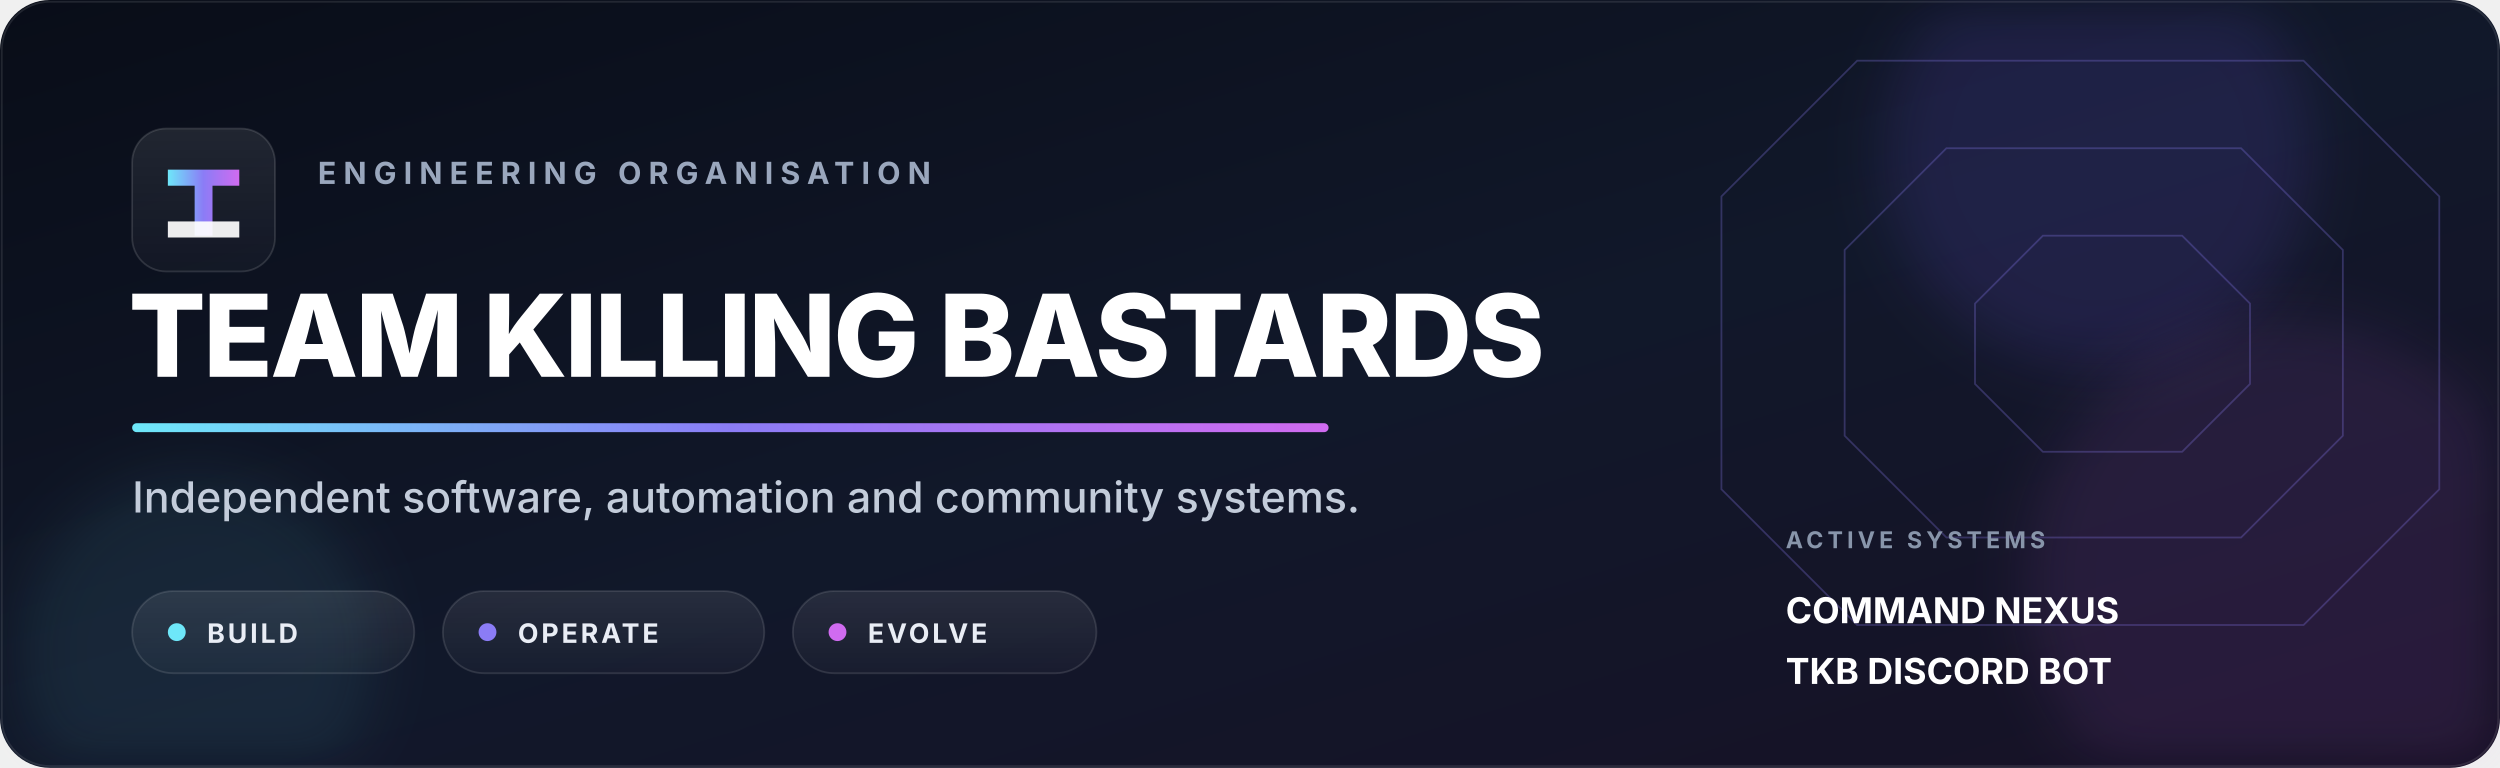
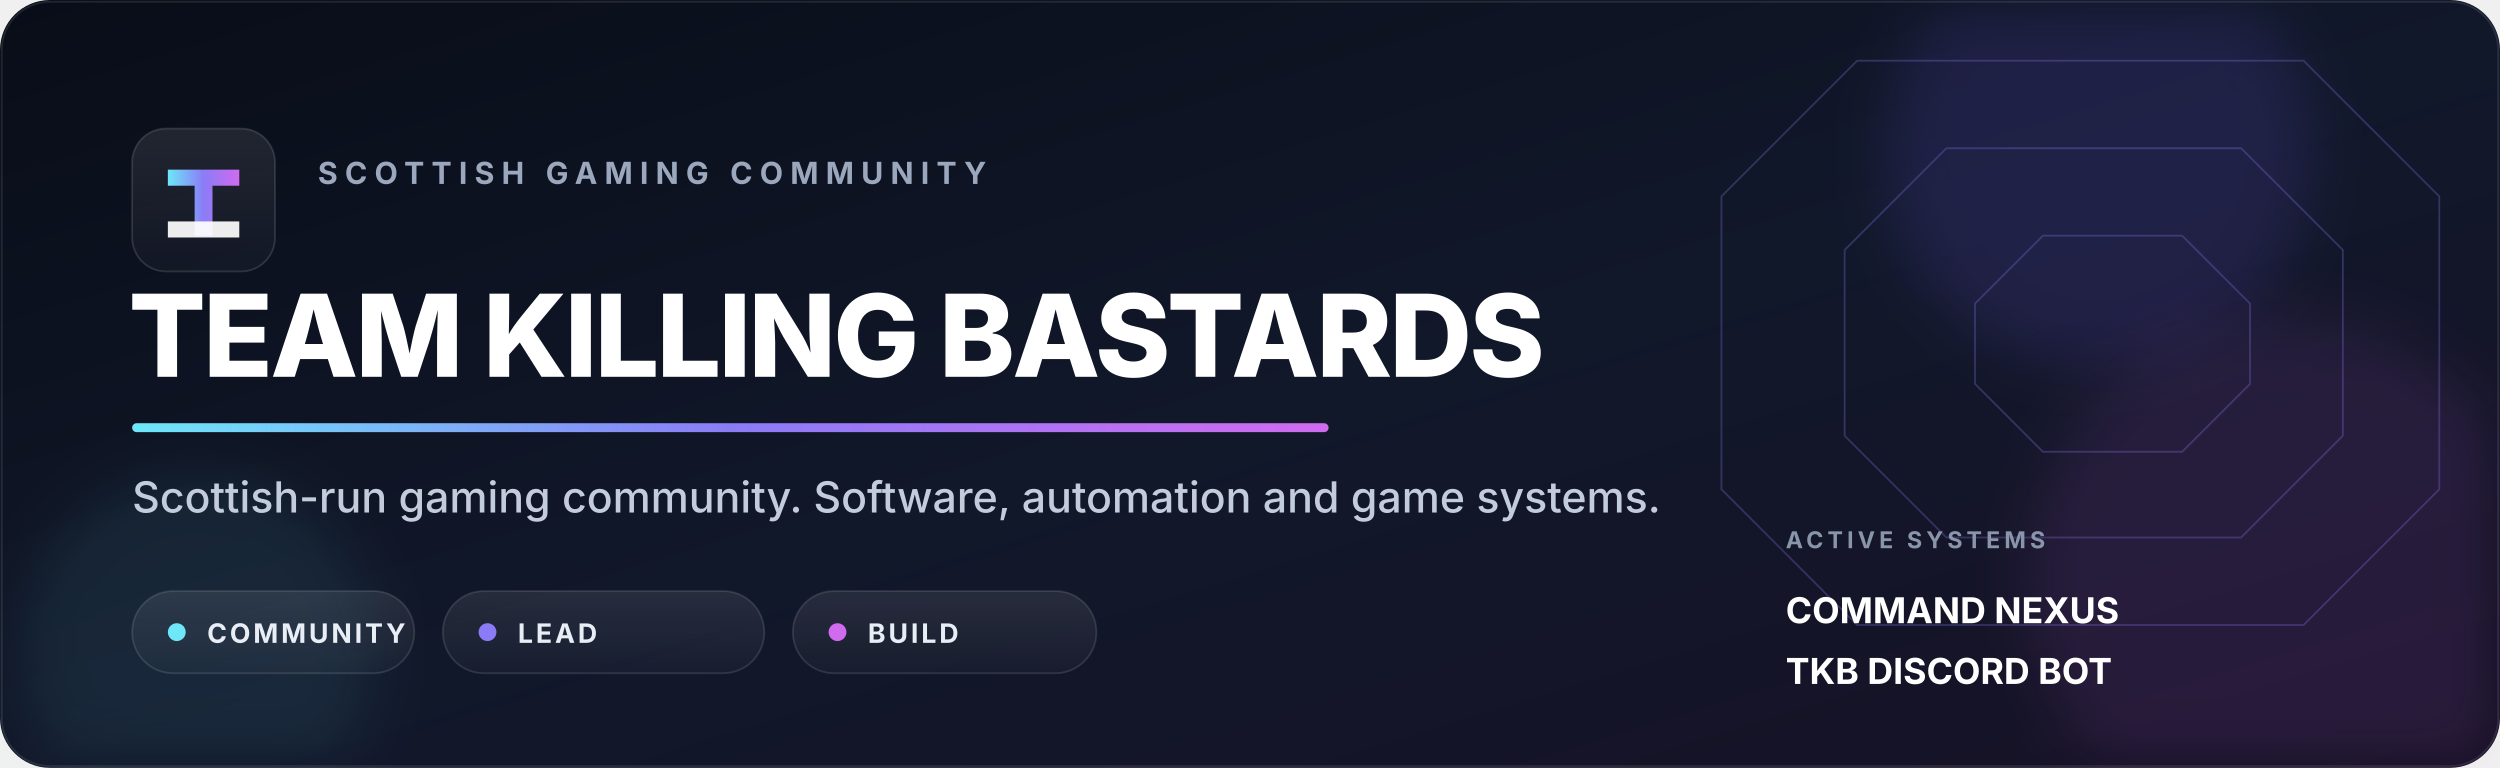
<svg xmlns="http://www.w3.org/2000/svg" width="1400" height="430" viewBox="0 0 1400 430" role="img" aria-labelledby="title desc">
  <defs>
    <linearGradient id="background" x1="0" y1="0" x2="1" y2="1">
      <stop offset="0" stop-color="#090d18" />
      <stop offset="0.52" stop-color="#11182a" />
      <stop offset="1" stop-color="#171126" />
    </linearGradient>
    <linearGradient id="accent" x1="0" y1="0" x2="1" y2="0">
      <stop offset="0" stop-color="#6ee7f9" />
      <stop offset="0.5" stop-color="#8b7cf6" />
      <stop offset="1" stop-color="#d06bf0" />
    </linearGradient>
    <linearGradient id="panel" x1="0" y1="0" x2="0" y2="1">
      <stop offset="0" stop-color="#ffffff" stop-opacity="0.09" />
      <stop offset="1" stop-color="#ffffff" stop-opacity="0.025" />
    </linearGradient>
    <filter id="glow" x="-50%" y="-50%" width="200%" height="200%">
      <feGaussianBlur stdDeviation="16" />
    </filter>
  </defs>
  <rect width="1400" height="430" rx="28" fill="url(#background)" />
  <rect x="1" y="1" width="1398" height="428" rx="27" fill="none" stroke="#ffffff" stroke-opacity="0.10" />
  <circle cx="1175" cy="85" r="120" fill="#785cf6" opacity="0.14" filter="url(#glow)" />
  <circle cx="1280" cy="325" r="145" fill="#d06bf0" opacity="0.10" filter="url(#glow)" />
  <circle cx="110" cy="365" r="100" fill="#6ee7f9" opacity="0.08" filter="url(#glow)" />
  <g opacity="0.28" fill="none" stroke="#8b7cf6">
    <path d="M1040 34h250l76 76v164l-76 76h-250l-76-76V110z" />
    <path d="M1090 83h165l57 57v104l-57 57h-165l-57-57V140z" />
    <path d="M1144 132h78l38 38v45l-38 38h-78l-38-38v-45z" />
  </g>
  <g transform="translate(74 72)">
    <rect width="80" height="80" rx="19" fill="url(#panel)" stroke="#ffffff" stroke-opacity="0.13" />
    <path d="M20 23h40v9H45v28H35V32H20z" fill="url(#accent)" />
    <path d="M20 52h40v9H20z" fill="#ffffff" opacity="0.92" />
  </g>
-   <text x="178" y="103" fill="#9aa7bd" font-family="Inter,Segoe UI,Arial,sans-serif" font-size="17" font-weight="700" letter-spacing="4">ENGINEERING ORGANISATION</text>
+   <text x="178" y="103" fill="#9aa7bd" font-family="Inter,Segoe UI,Arial,sans-serif" font-size="17" font-weight="700" letter-spacing="4">SCOTTISH GAMING COMMUNITY</text>
  <text x="72" y="211" fill="#ffffff" font-family="Inter,Segoe UI,Arial,sans-serif" font-size="64" font-weight="800" letter-spacing="-1.5">TEAM KILLING BASTARDS</text>
  <rect x="74" y="237" width="670" height="5" rx="2.5" fill="url(#accent)" />
-   <text x="74" y="287" fill="#c3ccda" font-family="Inter,Segoe UI,Arial,sans-serif" font-size="24" font-weight="500">Independent software, automation and community systems.</text>
+   <text x="74" y="287" fill="#c3ccda" font-family="Inter,Segoe UI,Arial,sans-serif" font-size="24" font-weight="500">Scottish-run gaming community. Software, automation and game systems.</text>
  <g transform="translate(74 331)">
    <rect width="158" height="46" rx="23" fill="url(#panel)" stroke="#ffffff" stroke-opacity="0.12" />
    <circle cx="25" cy="23" r="5" fill="#6ee7f9" />
-     <text x="42" y="29" fill="#e9edf5" font-family="Inter,Segoe UI,Arial,sans-serif" font-size="15" font-weight="700" letter-spacing="1.6">BUILD</text>
+     <text x="42" y="29" fill="#e9edf5" font-family="Inter,Segoe UI,Arial,sans-serif" font-size="15" font-weight="700" letter-spacing="1.6">COMMUNITY</text>
    <rect x="174" width="180" height="46" rx="23" fill="url(#panel)" stroke="#ffffff" stroke-opacity="0.12" />
    <circle cx="199" cy="23" r="5" fill="#8b7cf6" />
-     <text x="216" y="29" fill="#e9edf5" font-family="Inter,Segoe UI,Arial,sans-serif" font-size="15" font-weight="700" letter-spacing="1.6">OPERATE</text>
+     <text x="216" y="29" fill="#e9edf5" font-family="Inter,Segoe UI,Arial,sans-serif" font-size="15" font-weight="700" letter-spacing="1.6">LEAD</text>
    <rect x="370" width="170" height="46" rx="23" fill="url(#panel)" stroke="#ffffff" stroke-opacity="0.12" />
    <circle cx="395" cy="23" r="5" fill="#d06bf0" />
-     <text x="412" y="29" fill="#e9edf5" font-family="Inter,Segoe UI,Arial,sans-serif" font-size="15" font-weight="700" letter-spacing="1.6">EVOLVE</text>
+     <text x="412" y="29" fill="#e9edf5" font-family="Inter,Segoe UI,Arial,sans-serif" font-size="15" font-weight="700" letter-spacing="1.6">BUILD</text>
  </g>
  <g transform="translate(1000 307)">
    <text x="0" y="0" fill="#8895aa" font-family="Inter,Segoe UI,Arial,sans-serif" font-size="13" font-weight="700" letter-spacing="2.3">ACTIVE SYSTEMS</text>
    <text x="0" y="42" fill="#ffffff" font-family="Inter,Segoe UI,Arial,sans-serif" font-size="20" font-weight="700">COMMAND NEXUS</text>
    <text x="0" y="76" fill="#ffffff" font-family="Inter,Segoe UI,Arial,sans-serif" font-size="20" font-weight="700">TKB DISCORD BOT</text>
  </g>
</svg>
